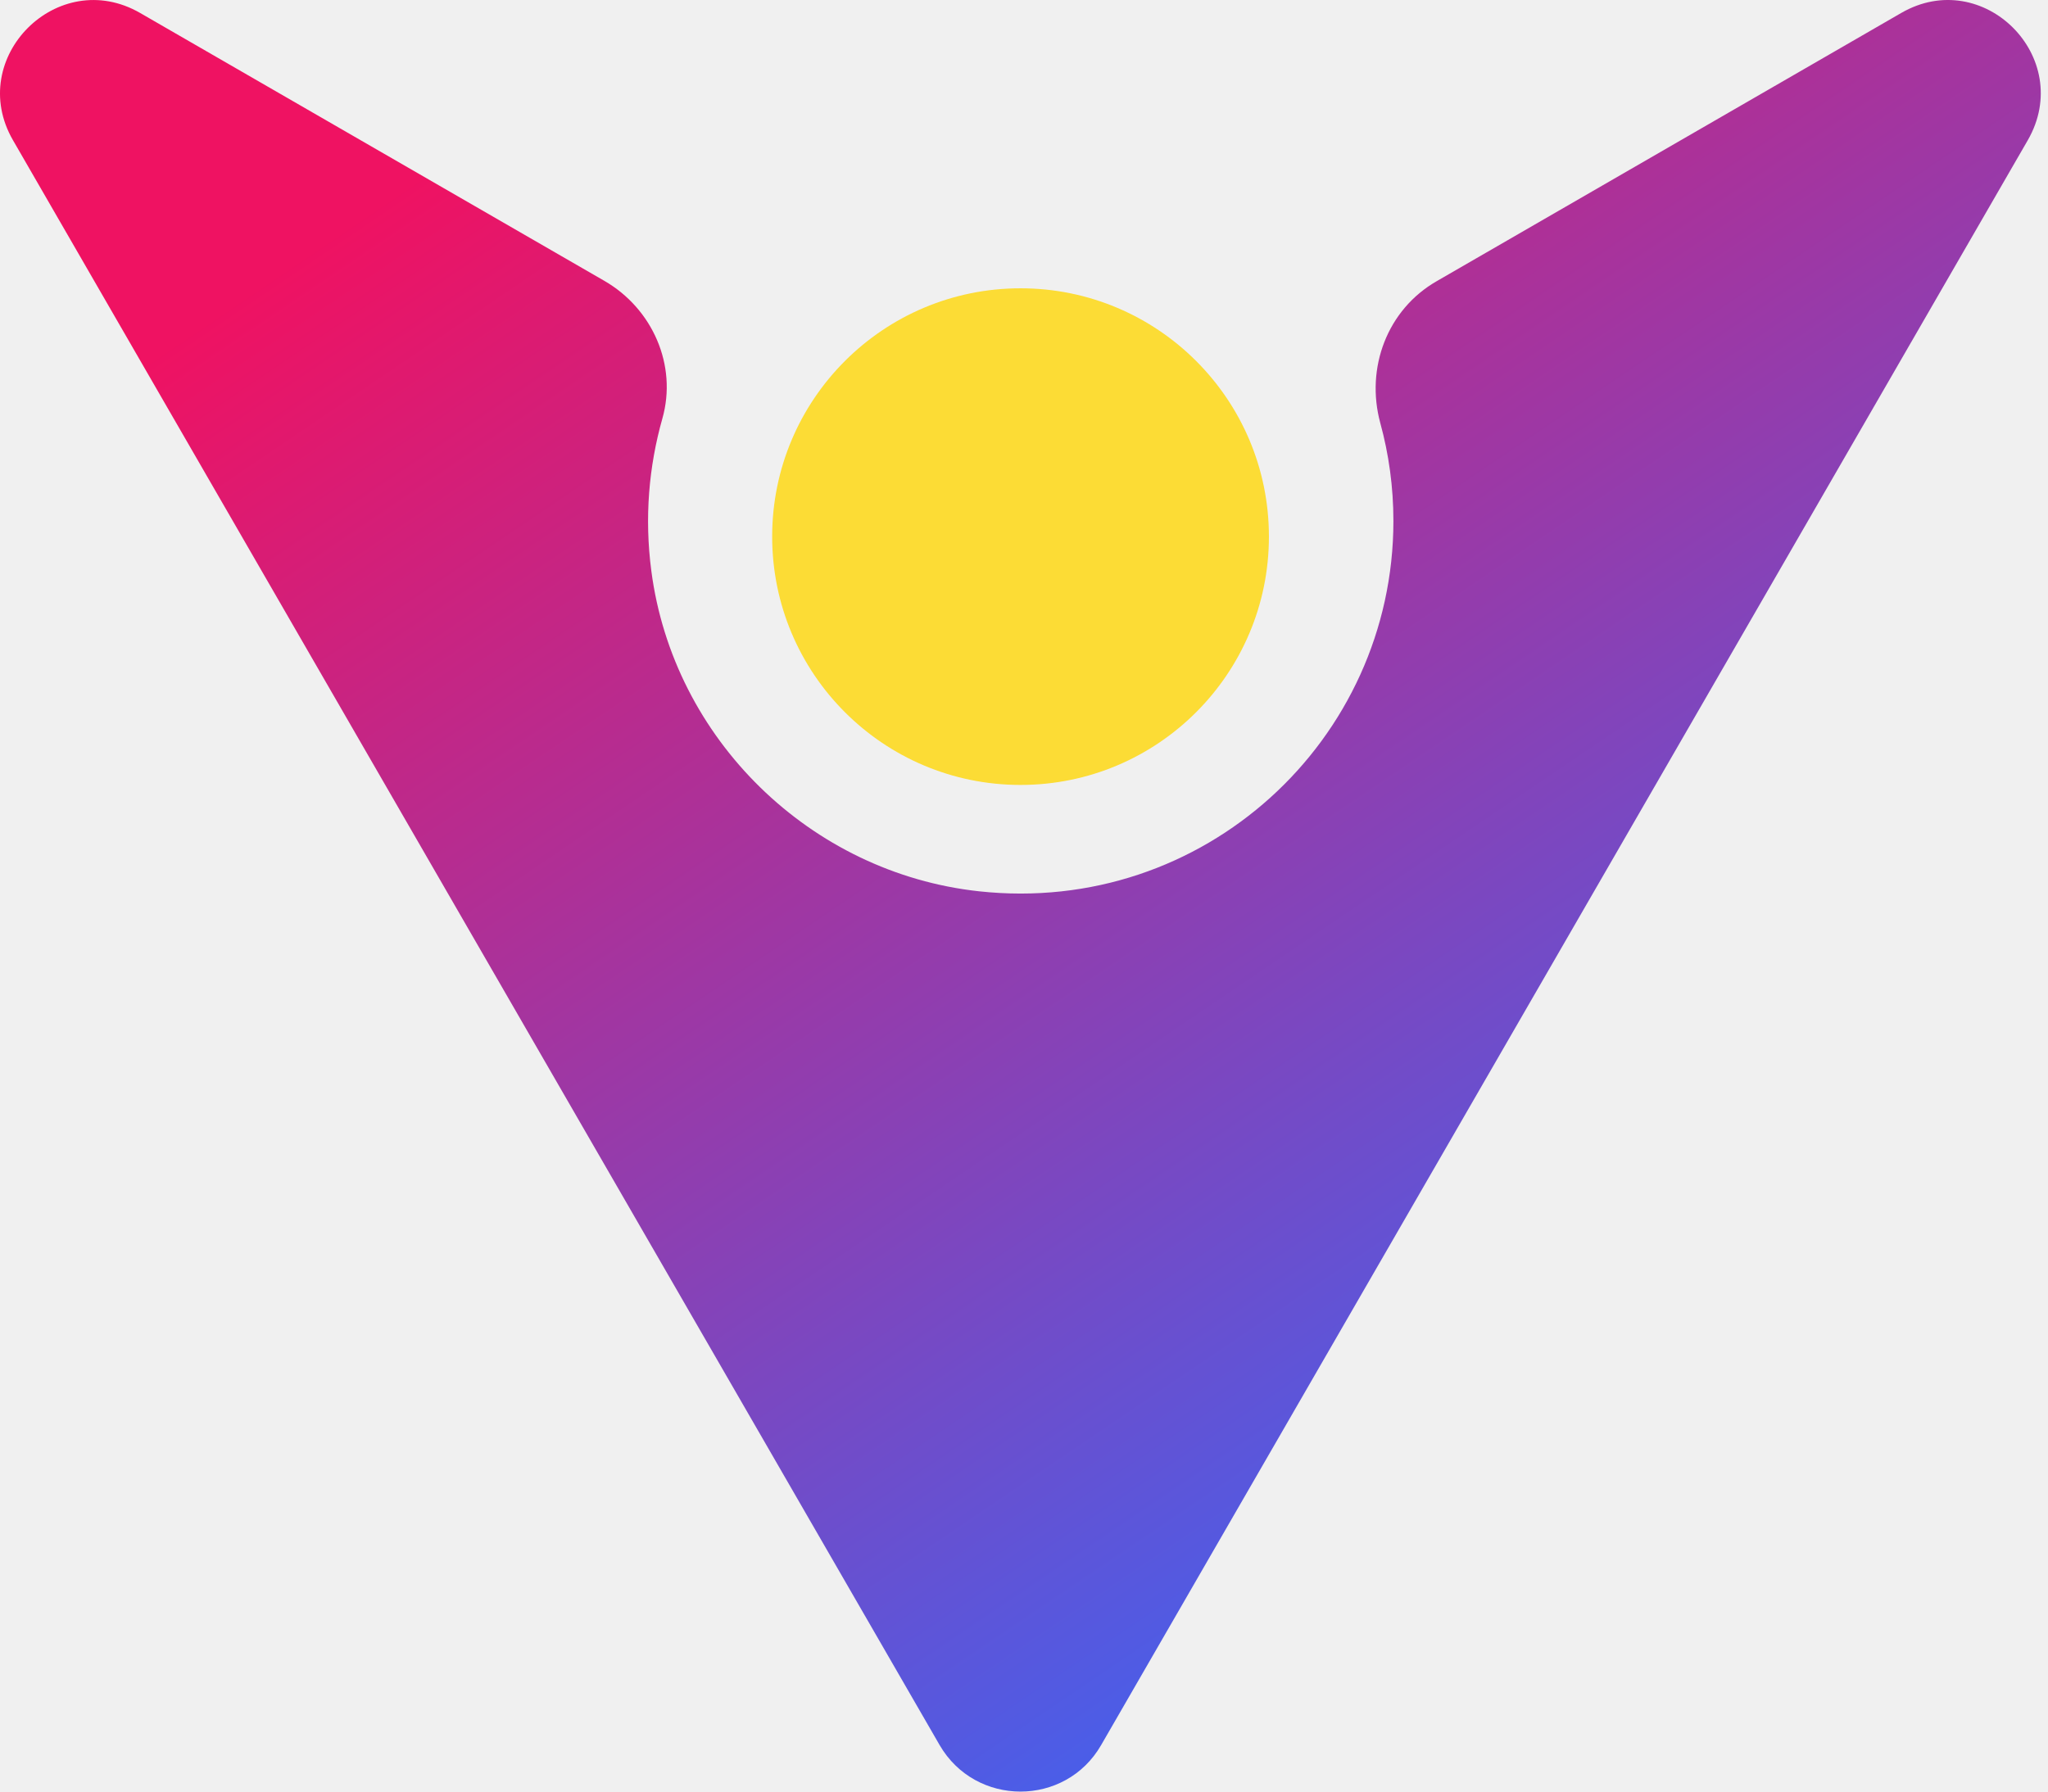
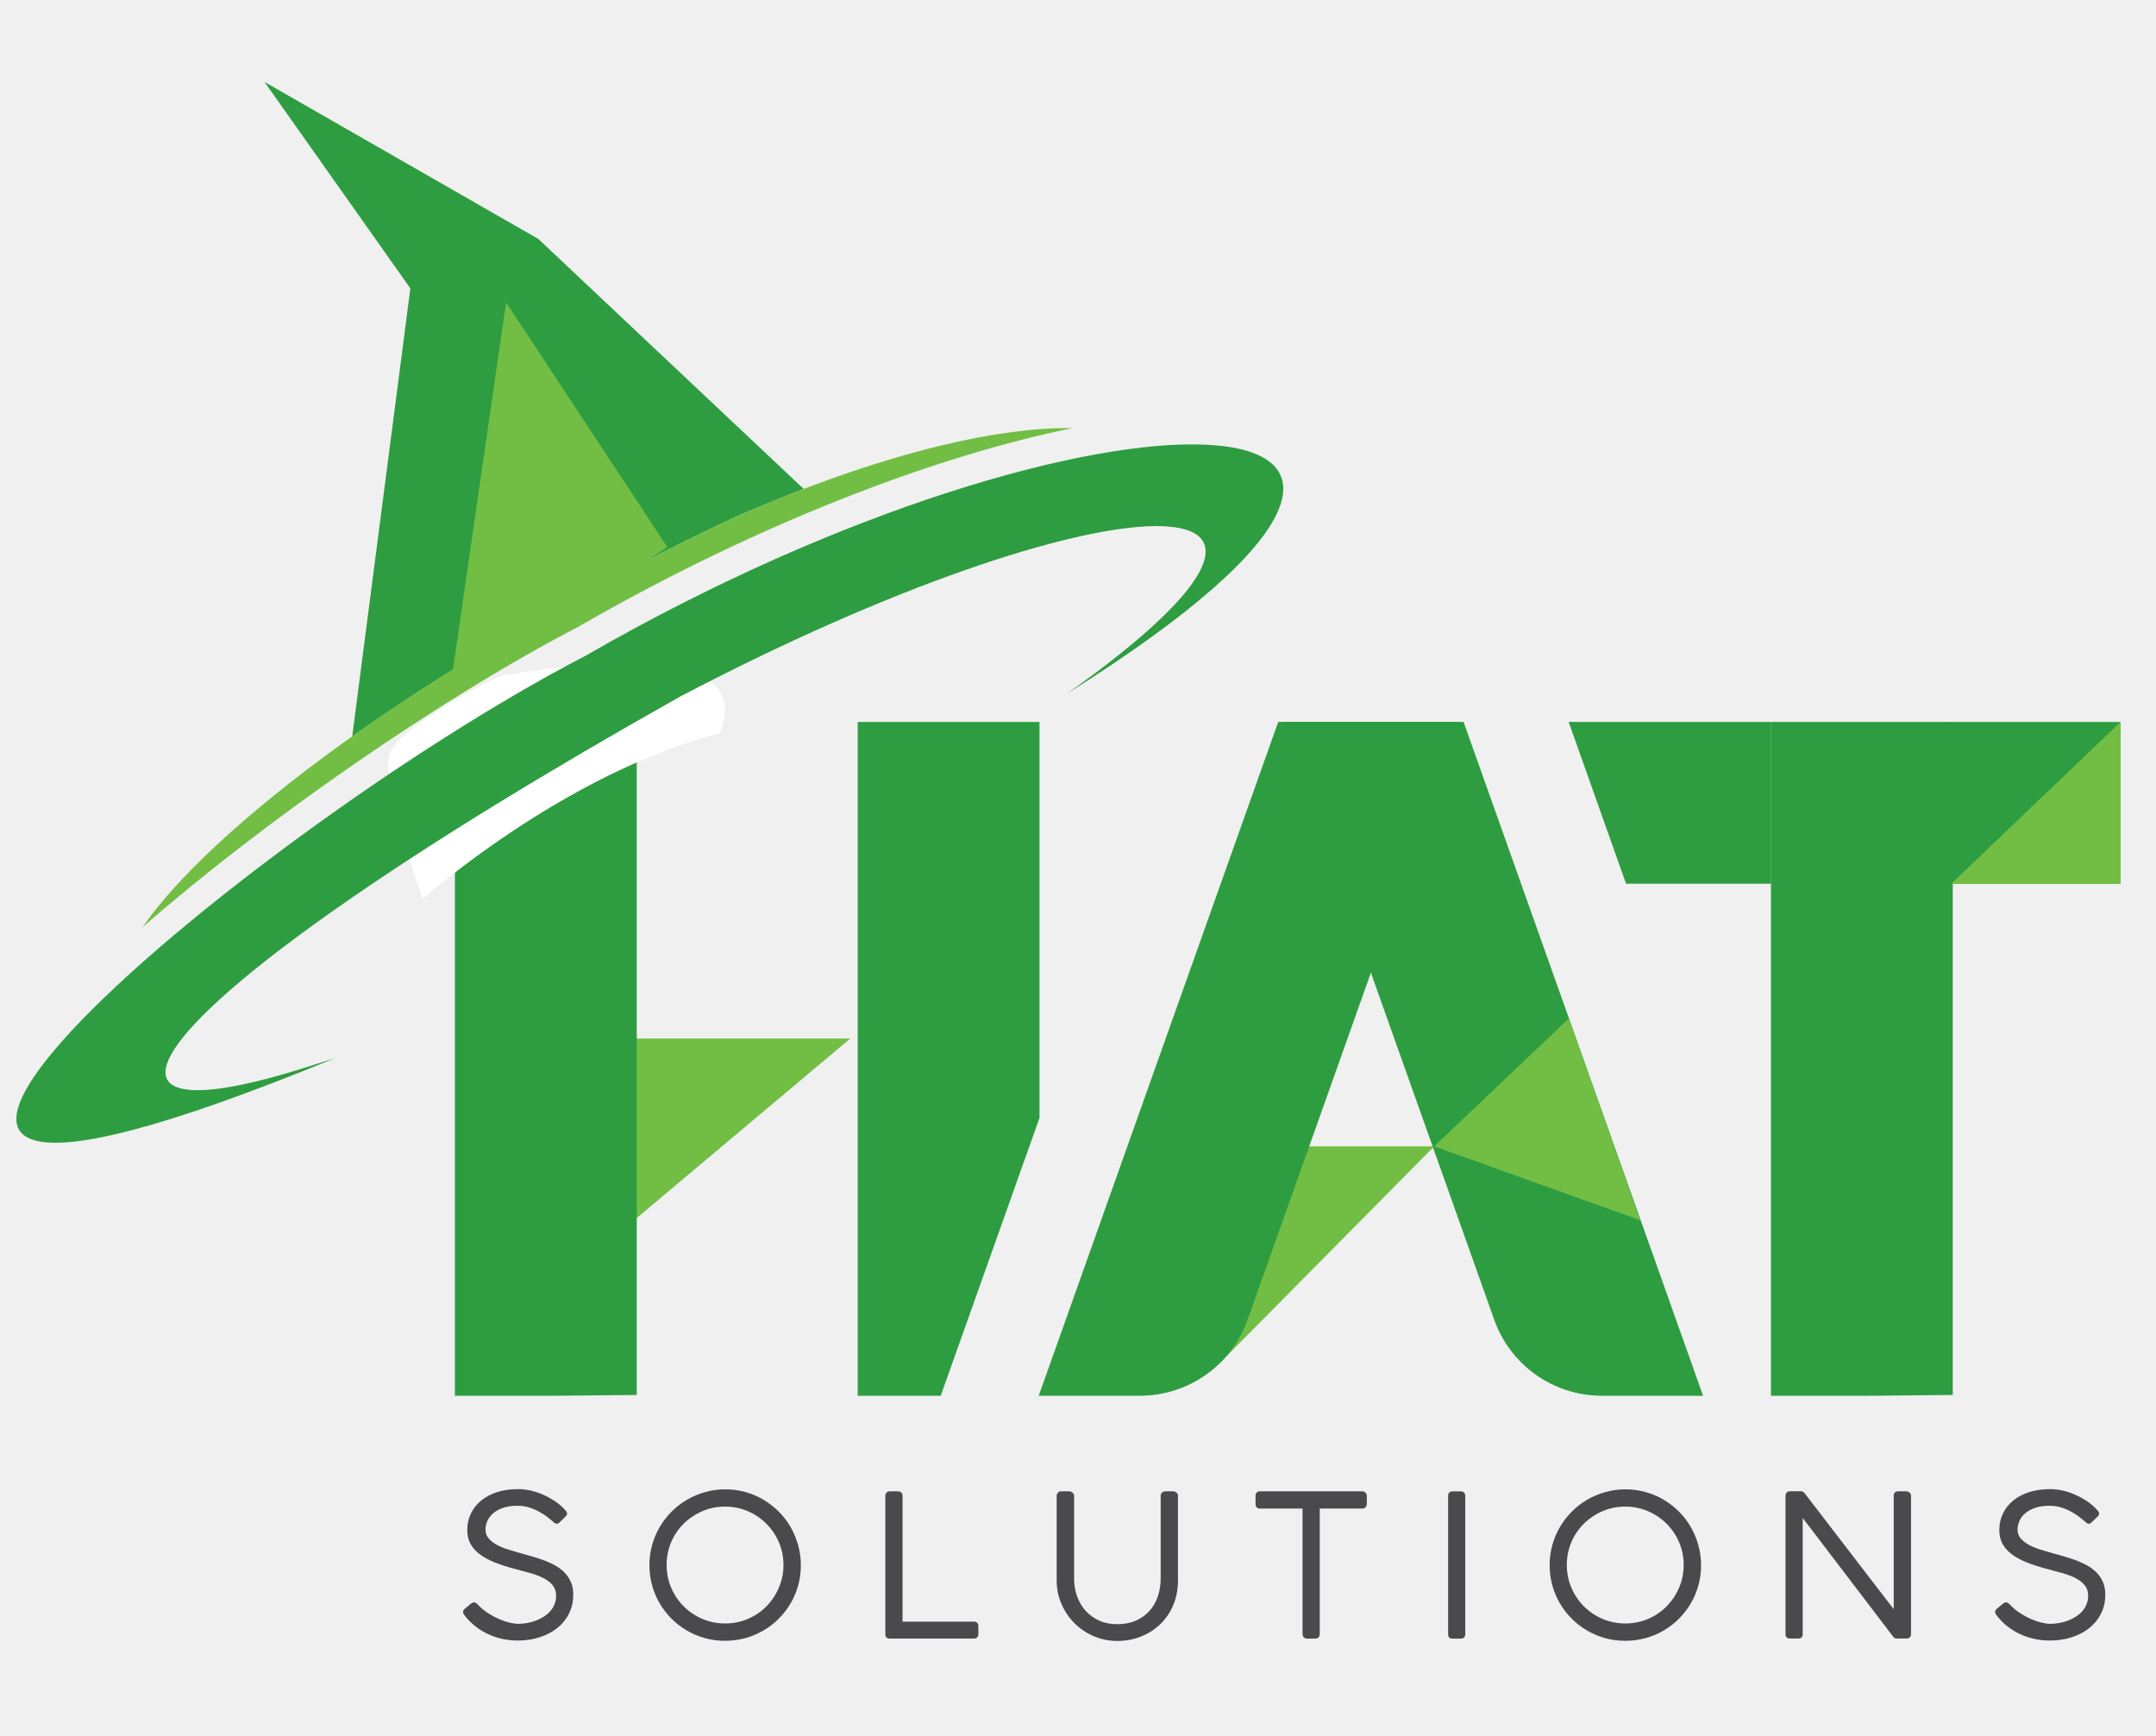
- <svg xmlns="http://www.w3.org/2000/svg" width="56" height="49" viewBox="0 0 56 49" fill="none">
-   <path d="M27.905 21.468C31.656 21.468 34.697 18.427 34.697 14.676C34.697 10.925 31.656 7.885 27.905 7.885C24.154 7.885 21.114 10.925 21.114 14.676C21.114 18.427 24.154 21.468 27.905 21.468Z" fill="#FFD600" fill-opacity="0.78" />
-   <path d="M55.447 3.835L30.108 47.73C29.132 49.423 26.679 49.423 25.694 47.73L0.355 3.835C-0.946 1.583 1.582 -0.946 3.834 0.356L16.525 7.681C17.843 8.441 18.527 9.993 18.11 11.453C17.743 12.754 17.618 14.156 17.81 15.616C18.41 20.213 22.157 23.876 26.77 24.377C32.911 25.044 38.101 20.247 38.101 14.248C38.101 13.322 37.976 12.421 37.742 11.569C37.333 10.059 37.934 8.466 39.285 7.69L51.984 0.356C54.228 -0.946 56.748 1.574 55.447 3.835Z" fill="url(#paint0_linear_106_6)" />
-   <defs>
-     <linearGradient id="paint0_linear_106_6" x1="13.349" y1="3.527" x2="40.465" y2="43.575" gradientUnits="userSpaceOnUse">
-       <stop stop-color="#EF1262" />
-       <stop offset="1" stop-color="#4361EE" />
-     </linearGradient>
-   </defs>
+ <svg xmlns="http://www.w3.org/2000/svg" version="1.1" id="Layer_1" x="0px" y="0px" viewBox="0 0 605 487" style="enable-background:new 0 0 605 487;" xml:space="preserve">
+   <style type="text/css">
+ 	.st0{fill:#72BE44;}
+ 	.st1{fill:#4A4A4C;}
+ 	.st2{fill:#FFFFFF;}
+ 	.st3{fill:#2E9D41;}
+ </style>
+   <g>
+     <polygon class="st0" points="339.59,321.68 342.41,382.36 402.46,321.68  " />
+     <polygon class="st0" points="168.64,291.44 238.58,291.44 174.07,345.66 155.3,345.66  " />
+     <g>
+       <g>
+         <path class="st1" d="M155.26,427.05c-0.45-0.39-1-0.84-1.67-1.36c-0.67-0.52-1.43-1.01-2.28-1.48c-0.85-0.46-1.79-0.86-2.81-1.18     c-1.02-0.33-2.12-0.49-3.28-0.49c-1.58,0-2.93,0.19-4.06,0.59c-1.13,0.39-2.06,0.9-2.8,1.54c-0.73,0.64-1.27,1.36-1.61,2.16     c-0.34,0.8-0.52,1.6-0.52,2.39c0,0.95,0.29,1.77,0.88,2.46c0.58,0.69,1.34,1.3,2.28,1.81c0.94,0.51,1.99,0.95,3.17,1.32     c1.18,0.37,2.37,0.72,3.58,1.06c1.09,0.3,2.22,0.61,3.38,0.95c1.16,0.33,2.29,0.71,3.38,1.13c1.1,0.42,2.12,0.9,3.09,1.46     c0.96,0.56,1.81,1.21,2.53,1.98s1.29,1.64,1.71,2.63c0.42,0.99,0.63,2.14,0.63,3.44c0,1.99-0.4,3.78-1.21,5.37     c-0.81,1.6-1.92,2.95-3.33,4.06c-1.41,1.11-3.06,1.97-4.95,2.57c-1.89,0.6-3.92,0.9-6.1,0.9c-1.45,0-2.86-0.15-4.26-0.45     c-1.39-0.3-2.73-0.74-4.01-1.33c-1.28-0.59-2.48-1.33-3.6-2.21c-1.12-0.88-2.13-1.9-3.02-3.05c-0.3-0.39-0.44-0.72-0.44-1     c0-0.32,0.17-0.61,0.5-0.89l1.78-1.48c0.13-0.09,0.27-0.17,0.43-0.22c0.16-0.06,0.3-0.08,0.43-0.08c0.13,0,0.26,0.04,0.38,0.11     c0.12,0.07,0.24,0.16,0.35,0.26c0.11,0.1,0.21,0.2,0.31,0.29c0.09,0.09,0.16,0.16,0.2,0.19c0.81,0.85,1.73,1.6,2.74,2.24     c1.01,0.64,2.02,1.18,3.03,1.61c1.01,0.44,1.98,0.77,2.92,0.99c0.94,0.22,1.74,0.33,2.41,0.33c0.78,0,1.58-0.07,2.41-0.21     c0.83-0.14,1.63-0.35,2.42-0.64c0.79-0.29,1.53-0.65,2.24-1.09c0.7-0.44,1.32-0.95,1.85-1.53c0.53-0.58,0.95-1.25,1.25-1.99     c0.31-0.74,0.46-1.56,0.46-2.45c0-1.13-0.31-2.09-0.93-2.87c-0.62-0.78-1.46-1.44-2.5-1.99c-1.05-0.55-2.25-1.02-3.6-1.41     c-1.36-0.39-2.76-0.77-4.2-1.14c-2.28-0.59-4.28-1.23-6-1.92c-1.72-0.69-3.14-1.47-4.29-2.35c-1.14-0.88-2-1.87-2.56-2.96     c-0.57-1.09-0.85-2.35-0.85-3.76c0-1.69,0.34-3.24,1.02-4.65c0.68-1.41,1.64-2.62,2.88-3.64c1.24-1.02,2.74-1.81,4.51-2.37     c1.76-0.56,3.73-0.83,5.9-0.83c1.11,0,2.25,0.13,3.42,0.39c1.17,0.26,2.3,0.62,3.39,1.1c1.1,0.47,2.14,1.03,3.14,1.67     c1,0.64,1.89,1.35,2.67,2.13c0.24,0.24,0.48,0.5,0.72,0.78c0.24,0.28,0.36,0.54,0.36,0.78c0,0.28-0.15,0.57-0.44,0.86l-1.67,1.62     c-0.26,0.26-0.51,0.39-0.75,0.39C155.96,427.61,155.63,427.42,155.26,427.05z" />
+         <path class="st1" d="M203.5,417.93c1.95,0,3.83,0.25,5.64,0.75c1.81,0.5,3.5,1.21,5.06,2.14c1.57,0.93,3,2.04,4.3,3.33     c1.3,1.29,2.4,2.73,3.32,4.31c0.92,1.59,1.63,3.29,2.14,5.11c0.51,1.82,0.77,3.71,0.77,5.68c0,1.95-0.25,3.83-0.75,5.63     c-0.5,1.81-1.21,3.5-2.14,5.07c-0.93,1.57-2.04,3-3.32,4.29c-1.29,1.29-2.72,2.39-4.3,3.31c-1.58,0.92-3.27,1.63-5.09,2.13     c-1.82,0.5-3.71,0.75-5.68,0.75c-1.97,0-3.85-0.25-5.65-0.75c-1.8-0.5-3.49-1.21-5.07-2.14c-1.58-0.93-3.01-2.03-4.3-3.32     c-1.29-1.29-2.39-2.72-3.31-4.29c-0.92-1.57-1.63-3.26-2.13-5.07c-0.5-1.81-0.75-3.7-0.75-5.66c0-1.95,0.25-3.83,0.75-5.63     c0.5-1.81,1.21-3.5,2.14-5.08c0.93-1.58,2.04-3.01,3.33-4.31c1.29-1.3,2.72-2.41,4.3-3.33c1.58-0.92,3.27-1.63,5.08-2.14     C199.65,418.18,201.54,417.93,203.5,417.93z M187.06,439.13c0,2.28,0.43,4.42,1.28,6.41c0.85,1.99,2.03,3.74,3.52,5.23     c1.49,1.49,3.24,2.67,5.23,3.52c2,0.85,4.13,1.28,6.41,1.28c2.24,0,4.36-0.43,6.36-1.28c1.99-0.85,3.73-2.03,5.2-3.52     c1.47-1.49,2.64-3.24,3.5-5.23c0.86-2,1.29-4.13,1.29-6.41c0-1.5-0.19-2.95-0.58-4.34c-0.39-1.39-0.94-2.69-1.66-3.91     s-1.57-2.32-2.56-3.31c-0.99-0.99-2.1-1.84-3.31-2.56s-2.52-1.27-3.91-1.66c-1.39-0.39-2.84-0.58-4.34-0.58     c-2.28,0-4.42,0.43-6.41,1.29c-1.99,0.86-3.74,2.03-5.23,3.5c-1.49,1.48-2.67,3.21-3.52,5.2     C187.49,434.77,187.06,436.89,187.06,439.13z" />
+         <path class="st1" d="M273.32,455.05c0.33,0,0.62,0.11,0.86,0.33c0.24,0.22,0.36,0.54,0.36,0.95v2.25c0,0.33-0.11,0.62-0.33,0.86     c-0.22,0.24-0.52,0.36-0.89,0.36h-23.65c-0.82,0-1.23-0.41-1.23-1.22v-38.87c0-0.33,0.11-0.62,0.33-0.86     c0.22-0.24,0.54-0.36,0.95-0.36h2.31c0.35,0,0.64,0.11,0.88,0.32c0.23,0.21,0.35,0.52,0.35,0.9v35.34H273.32z" />
+         <path class="st1" d="M301.4,442.91c0,1.8,0.28,3.48,0.85,5.05s1.37,2.93,2.41,4.08c1.04,1.15,2.31,2.06,3.8,2.73s3.18,1,5.05,1     c1.97,0,3.71-0.33,5.23-1c1.52-0.67,2.8-1.58,3.83-2.74c1.03-1.16,1.81-2.52,2.34-4.09c0.53-1.57,0.79-3.24,0.79-5.02v-23.21     c0-0.33,0.12-0.62,0.38-0.86c0.25-0.24,0.56-0.36,0.93-0.36h2.12c0.35,0,0.68,0.11,0.97,0.33c0.3,0.22,0.45,0.52,0.45,0.89v23.76     c0,2.56-0.45,4.88-1.33,6.97c-0.89,2.09-2.11,3.87-3.66,5.36c-1.55,1.48-3.36,2.63-5.43,3.45s-4.27,1.22-6.61,1.22     c-2.34,0-4.54-0.45-6.6-1.33c-2.06-0.89-3.86-2.11-5.41-3.66c-1.55-1.55-2.77-3.35-3.66-5.41c-0.89-2.06-1.34-4.26-1.34-6.6     v-23.76c0-0.28,0.11-0.55,0.32-0.82c0.21-0.27,0.5-0.4,0.85-0.4h2.42c0.28,0,0.57,0.12,0.86,0.36c0.3,0.24,0.45,0.53,0.45,0.86     V442.91z" />
+         <path class="st1" d="M382.21,418.48c0.33,0,0.63,0.1,0.89,0.31c0.26,0.2,0.41,0.51,0.45,0.92v2.28c0,0.37-0.12,0.69-0.35,0.95     c-0.23,0.26-0.56,0.39-0.99,0.39h-11.88v35.23c0,0.35-0.11,0.65-0.32,0.89c-0.21,0.24-0.53,0.36-0.96,0.36h-2.26     c-0.37,0-0.68-0.12-0.92-0.35c-0.24-0.23-0.36-0.53-0.36-0.9v-35.23h-11.94c-0.37,0-0.67-0.11-0.9-0.32     c-0.23-0.21-0.35-0.55-0.35-1.02v-2.28c0-0.37,0.12-0.67,0.35-0.89c0.23-0.22,0.53-0.33,0.9-0.33H382.21z" />
+         <path class="st1" d="M411.17,458.58c0,0.41-0.11,0.71-0.33,0.92c-0.22,0.2-0.53,0.31-0.92,0.31h-2.31     c-0.83,0-1.25-0.41-1.25-1.22v-38.87c0-0.37,0.11-0.67,0.32-0.89c0.21-0.22,0.52-0.33,0.93-0.33h2.31c0.37,0,0.67,0.11,0.9,0.33     c0.23,0.22,0.35,0.52,0.35,0.89V458.58z" />
+         <path class="st1" d="M456.11,417.93c1.95,0,3.83,0.25,5.64,0.75c1.81,0.5,3.5,1.21,5.06,2.14c1.57,0.93,3,2.04,4.3,3.33     c1.3,1.29,2.4,2.73,3.32,4.31c0.92,1.59,1.63,3.29,2.14,5.11c0.51,1.82,0.77,3.71,0.77,5.68c0,1.95-0.25,3.83-0.75,5.63     c-0.5,1.81-1.21,3.5-2.14,5.07c-0.93,1.57-2.04,3-3.32,4.29c-1.29,1.29-2.72,2.39-4.3,3.31c-1.58,0.92-3.27,1.63-5.09,2.13     c-1.82,0.5-3.71,0.75-5.68,0.75c-1.97,0-3.85-0.25-5.65-0.75c-1.8-0.5-3.49-1.21-5.07-2.14c-1.58-0.93-3.01-2.03-4.3-3.32     c-1.29-1.29-2.39-2.72-3.31-4.29c-0.92-1.57-1.63-3.26-2.13-5.07c-0.5-1.81-0.75-3.7-0.75-5.66c0-1.95,0.25-3.83,0.75-5.63     c0.5-1.81,1.21-3.5,2.14-5.08c0.93-1.58,2.04-3.01,3.33-4.31c1.29-1.3,2.72-2.41,4.3-3.33c1.58-0.92,3.27-1.63,5.08-2.14     C452.26,418.18,454.15,417.93,456.11,417.93z M439.67,439.13c0,2.28,0.43,4.42,1.28,6.41c0.85,1.99,2.03,3.74,3.52,5.23     s3.24,2.67,5.23,3.52c2,0.85,4.13,1.28,6.41,1.28c2.24,0,4.36-0.43,6.36-1.28c1.99-0.85,3.73-2.03,5.2-3.52     c1.47-1.49,2.64-3.24,3.5-5.23c0.86-2,1.29-4.13,1.29-6.41c0-1.5-0.19-2.95-0.58-4.34c-0.39-1.39-0.94-2.69-1.66-3.91     s-1.57-2.32-2.56-3.31c-0.99-0.99-2.1-1.84-3.31-2.56c-1.21-0.71-2.52-1.27-3.91-1.66c-1.39-0.39-2.84-0.58-4.34-0.58     c-2.28,0-4.42,0.43-6.41,1.29c-1.99,0.86-3.74,2.03-5.23,3.5s-2.67,3.21-3.52,5.2C440.09,434.77,439.67,436.89,439.67,439.13z" />
+         <path class="st1" d="M532.27,459.8c-0.41,0-0.75-0.18-1.03-0.53l-25.38-33.31v32.61c0,0.82-0.43,1.22-1.28,1.22h-2.31     c-0.82,0-1.23-0.41-1.23-1.22v-38.82c0-0.37,0.11-0.68,0.33-0.92c0.22-0.24,0.52-0.36,0.89-0.36h3.09c0.43,0,0.78,0.19,1.06,0.56     l24.99,32.53v-32c0.04-0.33,0.16-0.6,0.38-0.79c0.21-0.19,0.5-0.29,0.85-0.29h2.28c0.33,0,0.64,0.11,0.92,0.33     c0.28,0.22,0.42,0.52,0.42,0.89v38.87c0,0.82-0.45,1.22-1.33,1.22H532.27z" />
+         <path class="st1" d="M585.17,427.05c-0.45-0.39-1-0.84-1.67-1.36c-0.67-0.52-1.43-1.01-2.28-1.48c-0.85-0.46-1.79-0.86-2.81-1.18     c-1.02-0.33-2.12-0.49-3.28-0.49c-1.58,0-2.93,0.19-4.06,0.59c-1.13,0.39-2.06,0.9-2.8,1.54c-0.73,0.64-1.27,1.36-1.61,2.16     c-0.34,0.8-0.52,1.6-0.52,2.39c0,0.95,0.29,1.77,0.88,2.46c0.58,0.69,1.34,1.3,2.28,1.81c0.94,0.51,1.99,0.95,3.17,1.32     c1.18,0.37,2.37,0.72,3.58,1.06c1.09,0.3,2.22,0.61,3.38,0.95c1.16,0.33,2.29,0.71,3.38,1.13c1.09,0.42,2.12,0.9,3.09,1.46     c0.96,0.56,1.81,1.21,2.53,1.98c0.72,0.76,1.29,1.64,1.71,2.63c0.42,0.99,0.63,2.14,0.63,3.44c0,1.99-0.4,3.78-1.21,5.37     c-0.81,1.6-1.92,2.95-3.33,4.06c-1.41,1.11-3.06,1.97-4.95,2.57c-1.89,0.6-3.92,0.9-6.1,0.9c-1.45,0-2.86-0.15-4.26-0.45     c-1.39-0.3-2.73-0.74-4.01-1.33c-1.28-0.59-2.48-1.33-3.6-2.21c-1.12-0.88-2.13-1.9-3.02-3.05c-0.3-0.39-0.44-0.72-0.44-1     c0-0.32,0.17-0.61,0.5-0.89l1.78-1.48c0.13-0.09,0.27-0.17,0.43-0.22c0.16-0.06,0.3-0.08,0.43-0.08c0.13,0,0.26,0.04,0.38,0.11     c0.12,0.07,0.24,0.16,0.35,0.26c0.11,0.1,0.21,0.2,0.31,0.29c0.09,0.09,0.16,0.16,0.2,0.19c0.81,0.85,1.73,1.6,2.74,2.24     c1.01,0.64,2.02,1.18,3.03,1.61c1.01,0.44,1.98,0.77,2.92,0.99c0.94,0.22,1.74,0.33,2.41,0.33c0.78,0,1.58-0.07,2.41-0.21     c0.83-0.14,1.63-0.35,2.42-0.64c0.79-0.29,1.53-0.65,2.24-1.09c0.7-0.44,1.32-0.95,1.85-1.53c0.53-0.58,0.95-1.25,1.25-1.99     c0.31-0.74,0.46-1.56,0.46-2.45c0-1.13-0.31-2.09-0.93-2.87c-0.62-0.78-1.46-1.44-2.5-1.99c-1.05-0.55-2.25-1.02-3.6-1.41     c-1.36-0.39-2.76-0.77-4.2-1.14c-2.28-0.59-4.28-1.23-6-1.92c-1.72-0.69-3.14-1.47-4.29-2.35c-1.14-0.88-2-1.87-2.56-2.96     c-0.57-1.09-0.85-2.35-0.85-3.76c0-1.69,0.34-3.24,1.02-4.65c0.68-1.41,1.64-2.62,2.88-3.64c1.24-1.02,2.74-1.81,4.51-2.37     c1.76-0.56,3.73-0.83,5.9-0.83c1.11,0,2.25,0.13,3.42,0.39c1.17,0.26,2.3,0.62,3.39,1.1c1.1,0.47,2.14,1.03,3.14,1.67     c1,0.64,1.89,1.35,2.67,2.13c0.24,0.24,0.48,0.5,0.72,0.78c0.24,0.28,0.36,0.54,0.36,0.78c0,0.28-0.15,0.57-0.44,0.86l-1.67,1.62     c-0.26,0.26-0.51,0.39-0.75,0.39C585.88,427.61,585.54,427.42,585.17,427.05z" />
+       </g>
+     </g>
+     <path class="st2" d="M241.36,280.31l-1.01,0.92C240.82,281.01,241.17,280.71,241.36,280.31z" />
+     <polygon class="st3" points="547.97,202.59 496.95,202.59 496.95,391.69 523,391.69 547.97,391.45  " />
+     <polygon class="st3" points="178.68,202.59 127.65,209.41 127.65,391.69 153.71,391.69 178.68,391.45  " />
+     <polygon class="st3" points="291.7,313.68 291.7,202.59 240.68,202.59 240.68,391.69 263.97,391.69  " />
+     <g>
+       <path class="st3" d="M409.7,202.59h-51.02l-67.21,189.1h26.05l2.69-0.03c13.43-0.13,25.36-8.63,29.86-21.29L409.7,202.59z" />
+       <path class="st3" d="M359.68,202.59h51.02l67.21,189.1h-26.05l-2.69-0.03c-13.43-0.13-25.36-8.63-29.86-21.29L359.68,202.59z" />
+     </g>
+     <polygon class="st3" points="496.98,247.98 456.29,247.98 440.19,202.59 496.98,202.59  " />
+     <rect x="547.55" y="202.59" class="st3" width="47.52" height="45.39" />
+     <polygon class="st0" points="402.46,321.68 440.28,285.76 460.23,342.4  " />
+     <polygon class="st0" points="547.55,247.98 595.07,202.59 595.07,247.98  " />
+     <path class="st2" d="M118.64,252.23c0,0,39.37-35.14,83.41-46.49c12.01-30.69-58.72-16.24-60.72-16.24   c-2,0-29.36,14.68-32.03,22.02C106.63,218.86,118.64,252.23,118.64,252.23z" />
+     <g>
+       <g>
+         <path class="st3" d="M98.83,206.68c11.97-8.5,25.54-17.32,40.58-26.25l7.65-59.45l29.64,38.74c9.5-4.93,19.39-9.84,29.76-14.7     c6.72-2.93,13.07-5.52,19.07-7.81l-74.47-70.16L74.23,23l40.92,57.92L98.83,206.68z" />
+         <path class="st3" d="M164.17,184.09C66.41,234.8-99.15,376.45,93.91,296.96c-2.43,0.76-4.75,1.49-6.87,2.17     c-74.95,24.18-49.38-17.52,103.92-103.72c119.12-62.42,198.7-64.71,108.48-0.78C441.63,105.42,307.95,101.19,164.17,184.09z" />
+         <polygon class="st0" points="142.01,84.86 126.48,192.27 187.28,153.53    " />
+         <path class="st0" d="M162.4,175.82c51.56-29.73,101.82-48.25,138.53-55.67c-11.38-0.27-41.71,1.85-94.48,24.87     c-90.21,42.28-148.3,88.64-166.48,115.21C73.49,230.84,123.36,196.08,162.4,175.82z" />
+       </g>
+     </g>
+   </g>
</svg>
